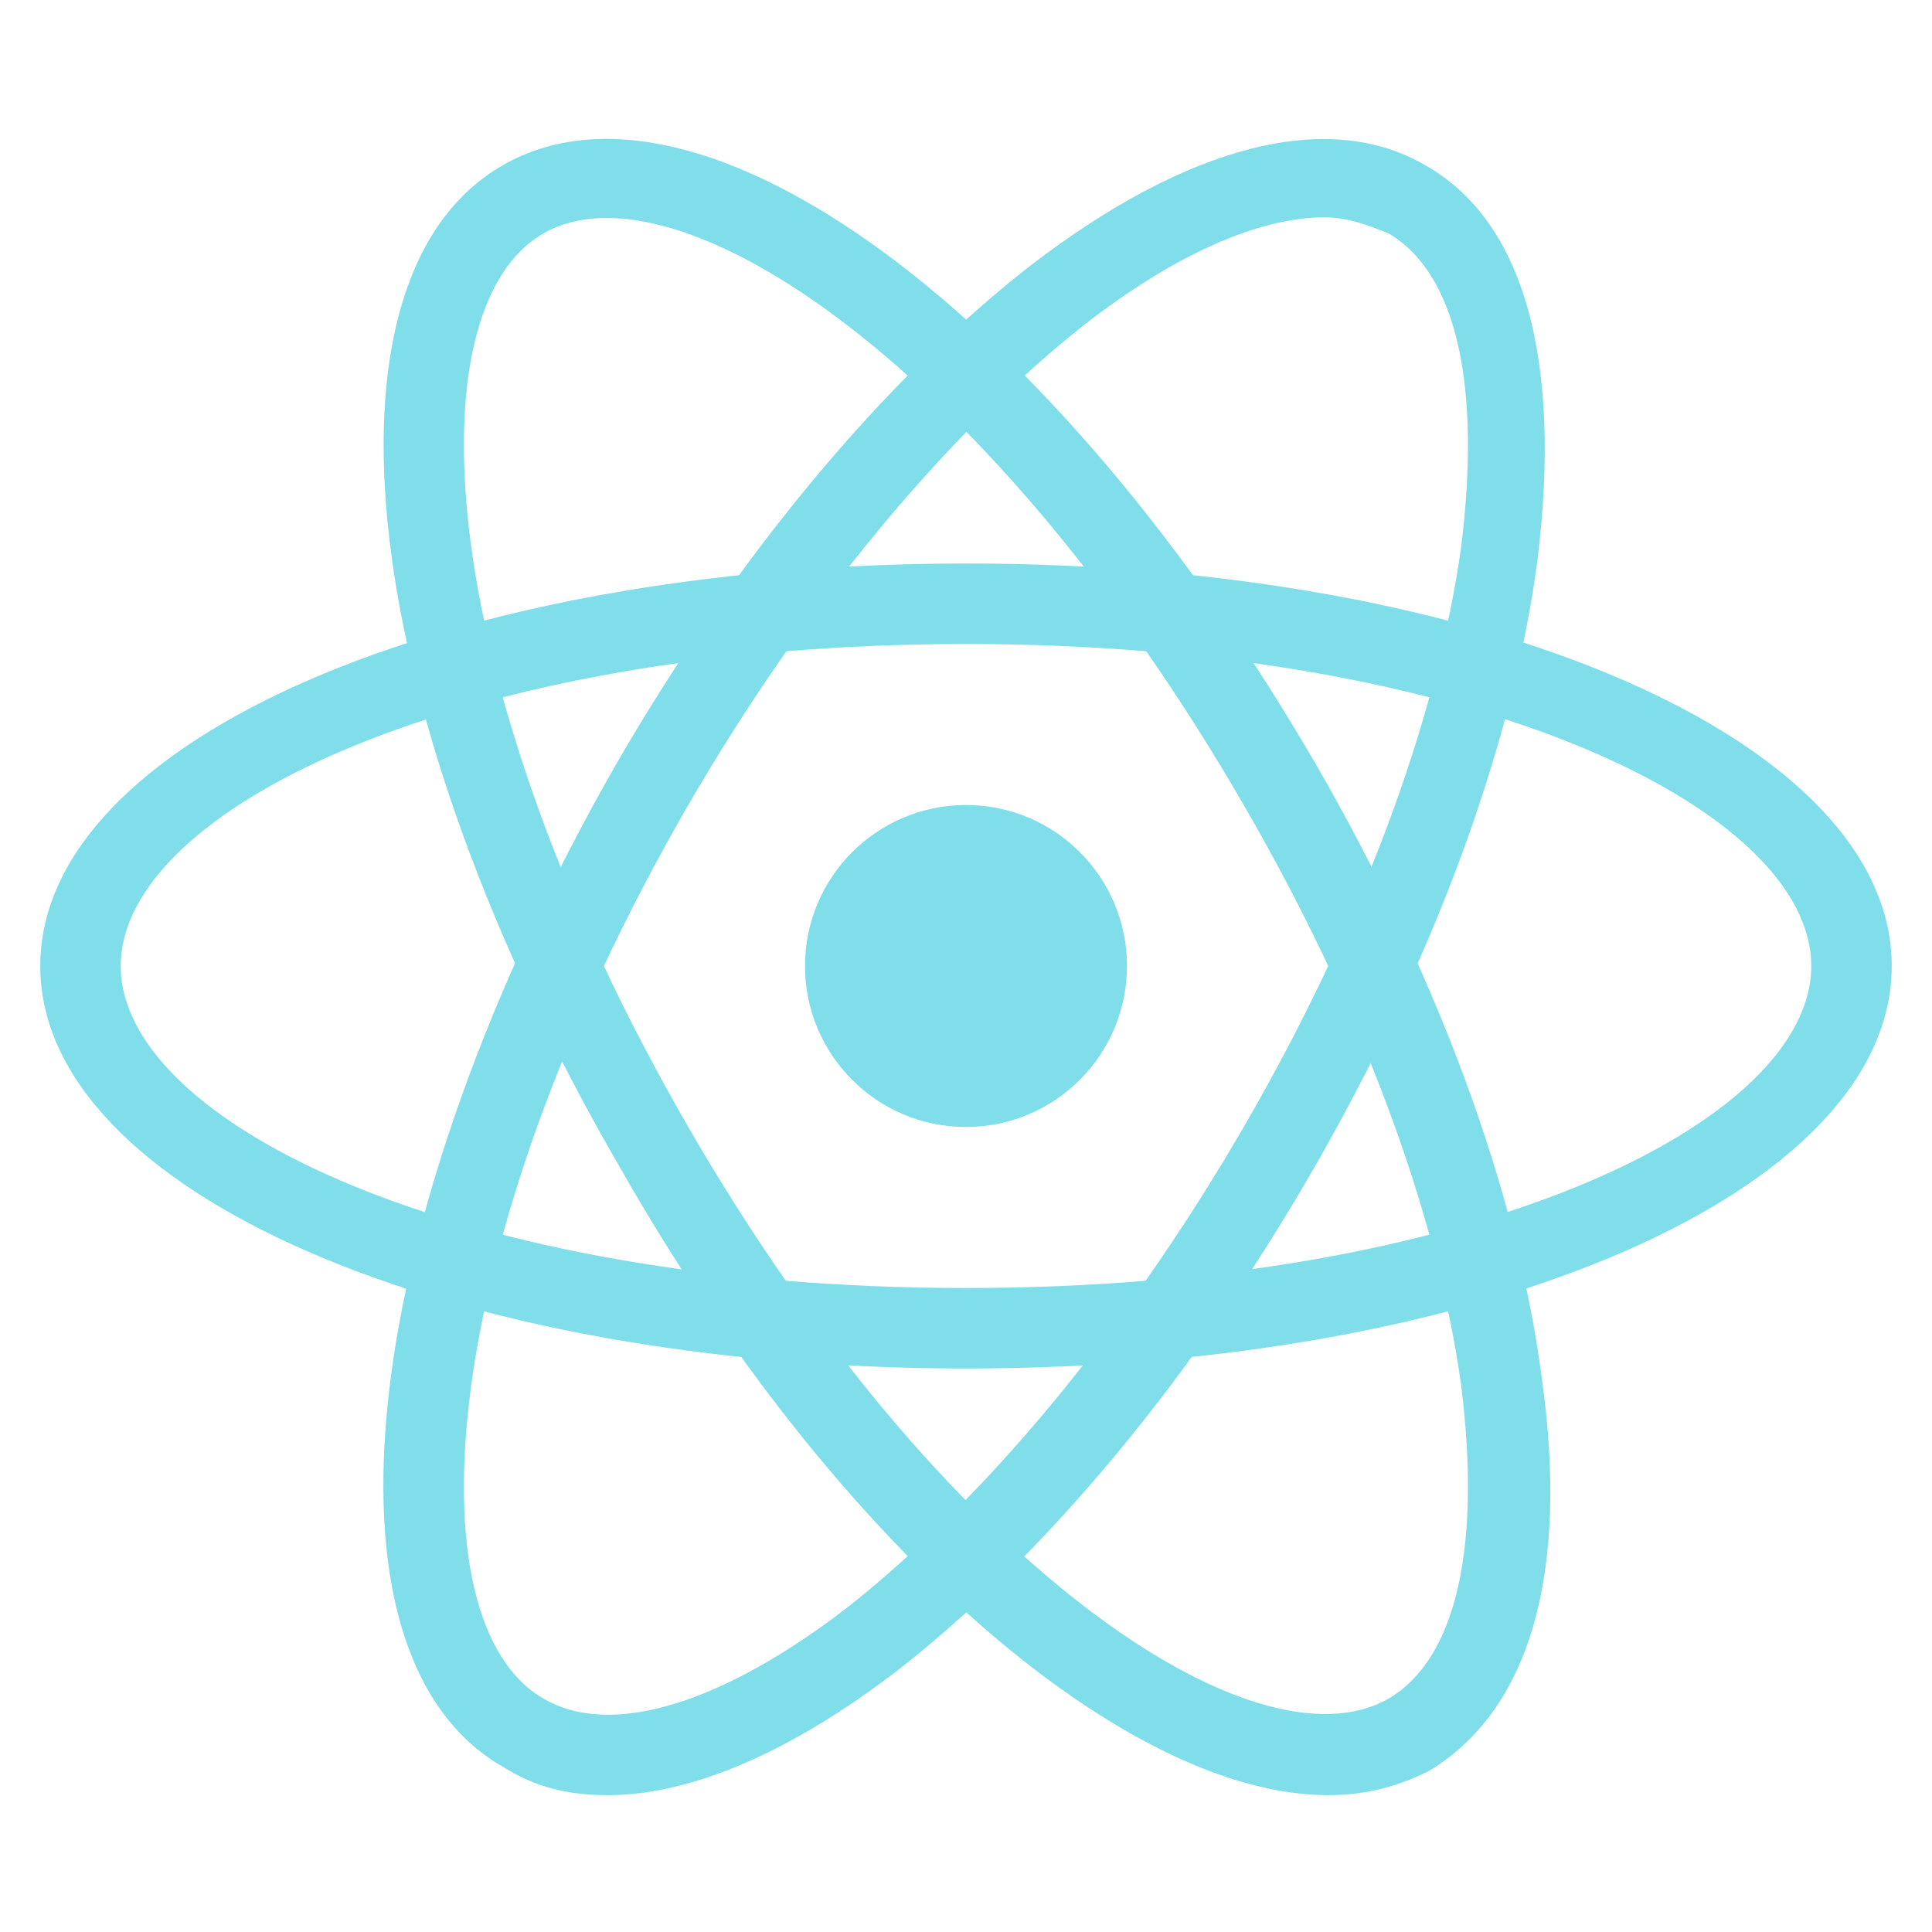
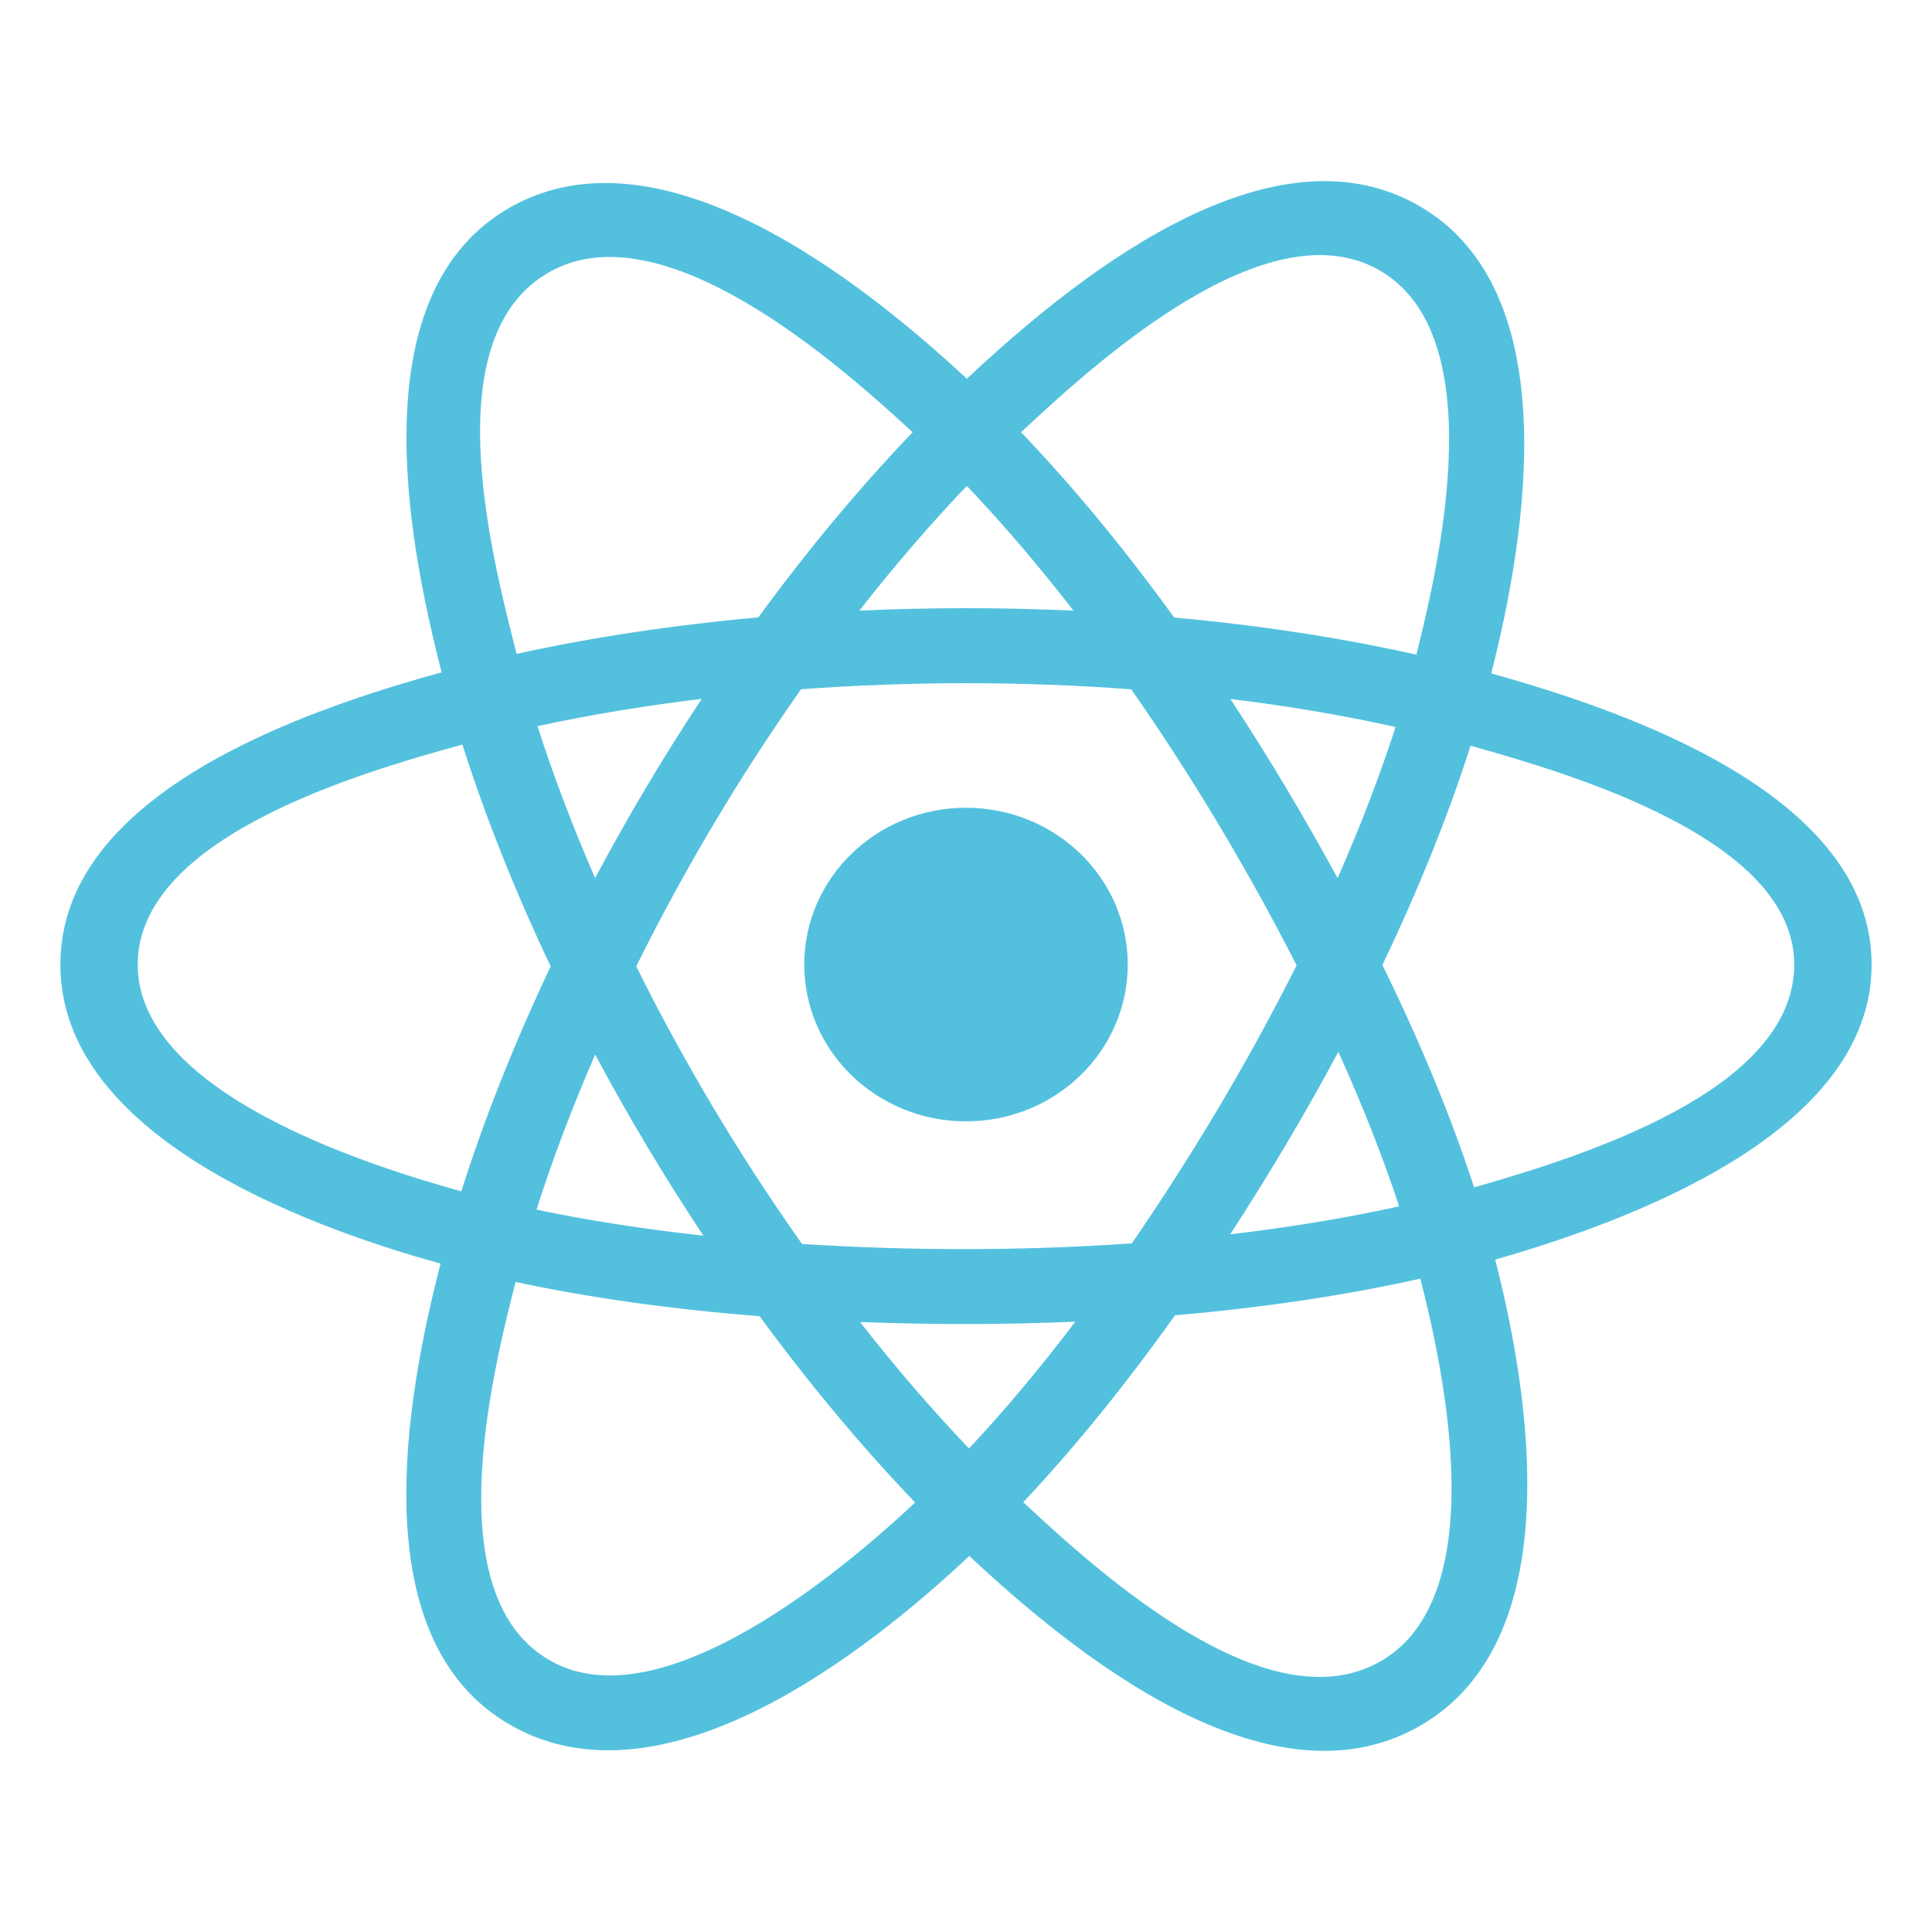
- <svg xmlns="http://www.w3.org/2000/svg" viewBox="0 0 48 48" width="512px" height="512px">
-   <path fill="#80deea" d="M24,34C11.1,34,1,29.6,1,24c0-5.6,10.1-10,23-10c12.9,0,23,4.4,23,10C47,29.6,36.9,34,24,34z M24,16 c-12.6,0-21,4.1-21,8c0,3.9,8.4,8,21,8s21-4.1,21-8C45,20.1,36.6,16,24,16z" />
-   <path fill="#80deea" d="M15.1,44.6c-1,0-1.8-0.2-2.6-0.7C7.6,41.1,8.9,30.2,15.3,19l0,0c3-5.2,6.7-9.6,10.3-12.4c3.9-3,7.4-3.9,9.8-2.5 c2.5,1.4,3.4,4.9,2.8,9.8c-0.6,4.6-2.6,10-5.6,15.2c-3,5.2-6.7,9.6-10.3,12.4C19.7,43.5,17.2,44.6,15.1,44.6z M32.9,5.4 c-1.6,0-3.7,0.9-6,2.7c-3.4,2.7-6.9,6.9-9.8,11.9l0,0c-6.3,10.9-6.9,20.3-3.6,22.2c1.7,1,4.5,0.1,7.6-2.3c3.4-2.7,6.9-6.9,9.8-11.9 c2.9-5,4.8-10.1,5.4-14.4c0.5-4-0.1-6.8-1.8-7.8C34,5.6,33.5,5.4,32.9,5.4z" />
-   <path fill="#80deea" d="M33,44.6c-5,0-12.2-6.1-17.6-15.6C8.9,17.8,7.6,6.9,12.5,4.1l0,0C17.4,1.3,26.2,7.8,32.7,19 c3,5.2,5,10.6,5.6,15.2c0.7,4.9-0.3,8.3-2.8,9.8C34.7,44.4,33.9,44.6,33,44.6z M13.5,5.8c-3.3,1.9-2.7,11.3,3.6,22.2 c6.3,10.9,14.1,16.1,17.4,14.2c1.7-1,2.3-3.8,1.8-7.8c-0.6-4.3-2.5-9.4-5.4-14.4C24.6,9.1,16.8,3.9,13.5,5.8L13.5,5.8z" />
-   <circle cx="24" cy="24" r="4" fill="#80deea" />
+ <svg xmlns="http://www.w3.org/2000/svg" width="800px" height="800px" viewBox="0 0 32 32" fill="none">
+   <path d="M18.679 15.976C18.679 14.541 17.48 13.379 16 13.379C14.521 13.379 13.321 14.541 13.321 15.976C13.321 17.41 14.521 18.573 16 18.573C17.48 18.573 18.679 17.41 18.679 15.976Z" fill="#53C1DE" />
+   <path fill-rule="evenodd" clip-rule="evenodd" d="M24.7 11.154C25.266 8.925 25.977 4.791 23.47 3.39C20.975 1.995 17.728 4.668 16.014 6.273C14.304 4.684 10.966 2.022 8.462 3.428C5.968 4.828 6.737 8.893 7.315 11.136C4.988 11.776 1 13.156 1 15.976C1 18.787 4.984 20.289 7.297 20.929C6.717 23.184 5.986 27.191 8.483 28.588C10.997 29.993 14.325 27.395 16.055 25.772C17.781 27.386 20.997 30.002 23.492 28.601C25.996 27.196 25.344 23.118 24.765 20.863C27.007 20.221 31 18.752 31 15.976C31 13.184 26.99 11.792 24.7 11.154ZM24.416 19.667C24.037 18.502 23.524 17.262 22.897 15.982C23.495 14.732 23.988 13.509 24.357 12.351C26.036 12.823 29.718 13.901 29.718 15.976C29.718 18.07 26.185 19.159 24.416 19.667ZM22.85 27.526C20.988 28.571 18.222 26.07 16.948 24.881C17.793 23.984 18.638 22.942 19.462 21.785C20.913 21.66 22.283 21.456 23.526 21.178C23.933 22.773 24.72 26.476 22.85 27.526ZM9.124 27.511C7.261 26.47 8.113 22.895 8.54 21.233C9.768 21.497 11.129 21.686 12.582 21.801C13.412 22.933 14.282 23.974 15.158 24.886C14.075 25.901 10.995 28.557 9.124 27.511ZM2.281 15.976C2.281 13.874 5.942 12.803 7.659 12.333C8.035 13.517 8.527 14.754 9.121 16.006C8.519 17.277 8.02 18.534 7.641 19.732C6.004 19.278 2.281 18.079 2.281 15.976ZM9.104 4.504C10.973 3.454 13.875 6.01 15.116 7.16C14.244 8.068 13.383 9.101 12.56 10.226C11.149 10.353 9.799 10.557 8.557 10.83C8.091 9.021 7.236 5.552 9.104 4.504ZM20.379 11.577C21.337 11.694 22.254 11.85 23.115 12.041C22.856 12.844 22.534 13.684 22.154 14.545C21.604 13.533 21.014 12.542 20.379 11.577ZM16.014 8.048C16.605 8.669 17.197 9.362 17.78 10.114C16.599 10.06 15.415 10.06 14.234 10.114C14.817 9.368 15.414 8.676 16.014 8.048ZM9.857 14.544C9.483 13.686 9.164 12.842 8.903 12.027C9.759 11.842 10.672 11.69 11.623 11.575C10.987 12.537 10.397 13.528 9.857 14.544ZM11.65 20.466C10.668 20.359 9.741 20.215 8.886 20.035C9.15 19.206 9.477 18.343 9.858 17.467C10.406 18.493 11.005 19.494 11.65 20.466ZM16.05 23.991C15.442 23.356 14.836 22.653 14.245 21.897C15.433 21.942 16.623 21.942 17.811 21.891C17.227 22.661 16.637 23.365 16.05 23.991ZM22.167 17.422C22.568 18.308 22.906 19.166 23.174 19.981C22.304 20.173 21.365 20.328 20.376 20.444C21.015 19.461 21.615 18.454 22.167 17.422ZM18.747 20.594C16.93 20.72 15.102 20.719 13.284 20.604C12.251 19.142 11.331 17.603 10.538 16.006C11.328 14.412 12.24 12.876 13.268 11.416C15.088 11.283 16.918 11.282 18.737 11.417C19.756 12.877 20.668 14.409 21.476 15.988C20.677 17.581 19.759 19.12 18.747 20.594ZM22.83 4.467C24.701 5.513 23.868 9.227 23.459 10.843C22.215 10.564 20.863 10.357 19.448 10.228C18.624 9.09 17.77 8.055 16.912 7.159C18.169 5.984 20.978 3.431 22.83 4.467Z" fill="#53C1DE" />
</svg>
